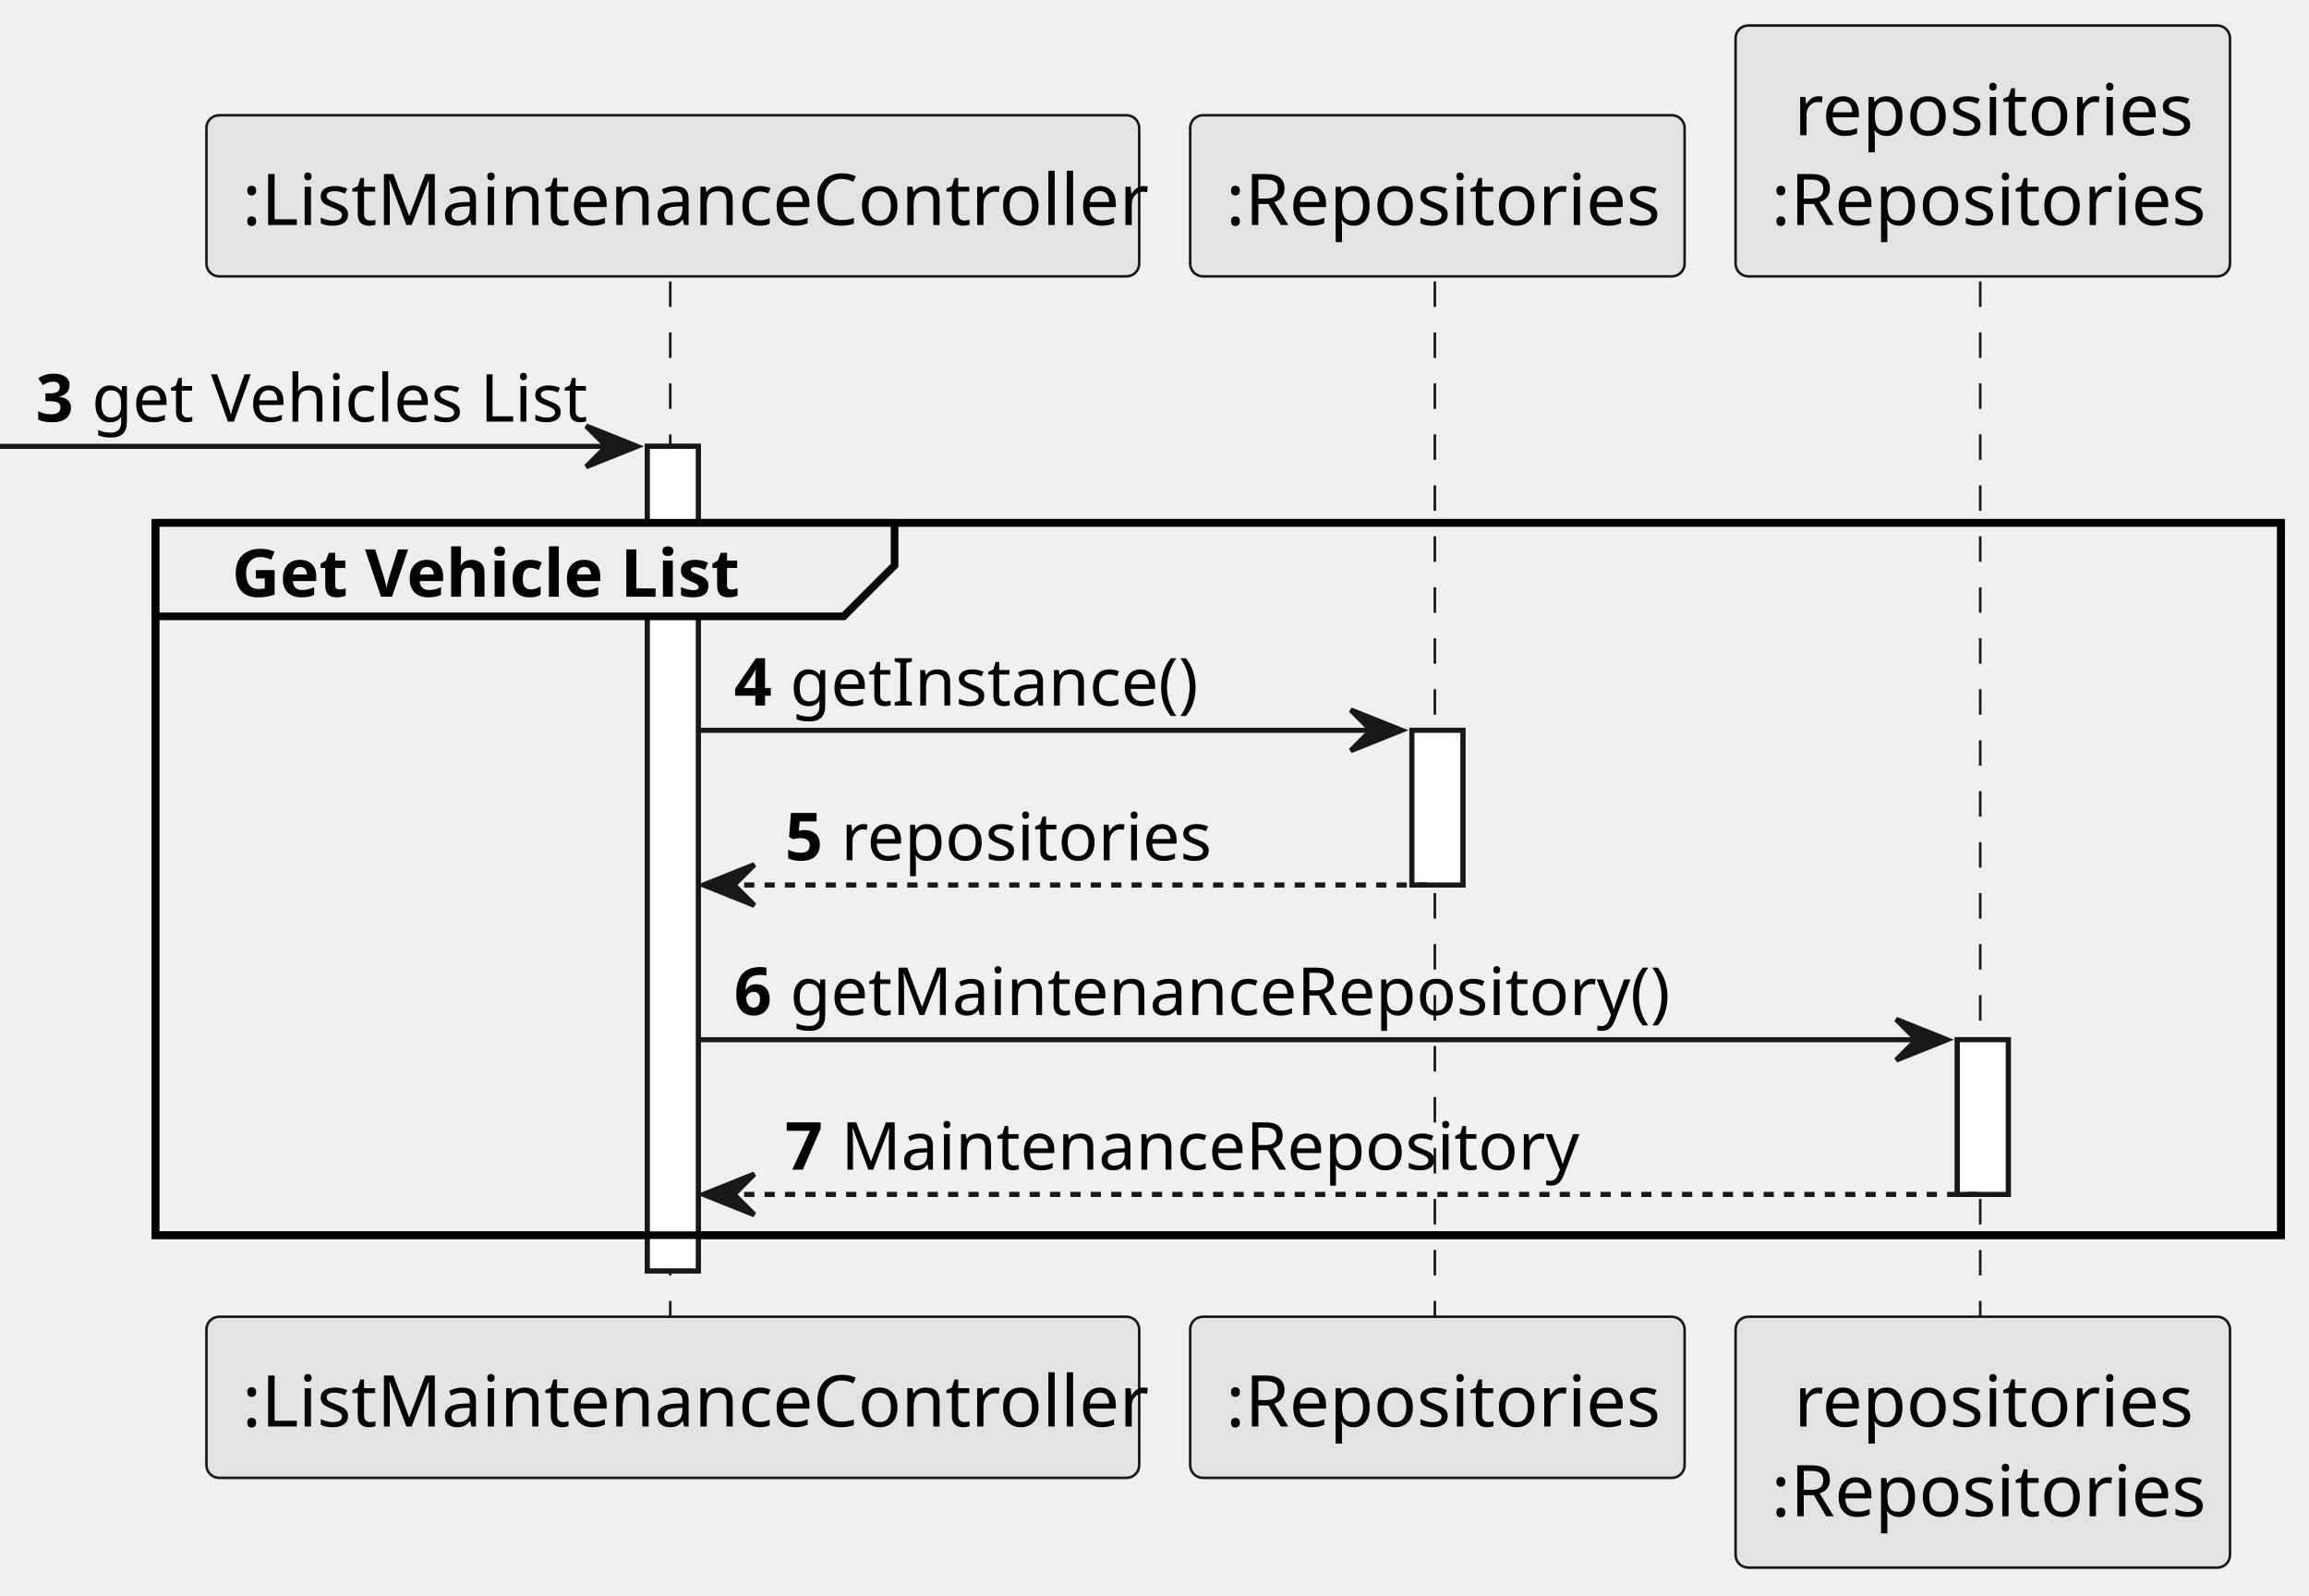
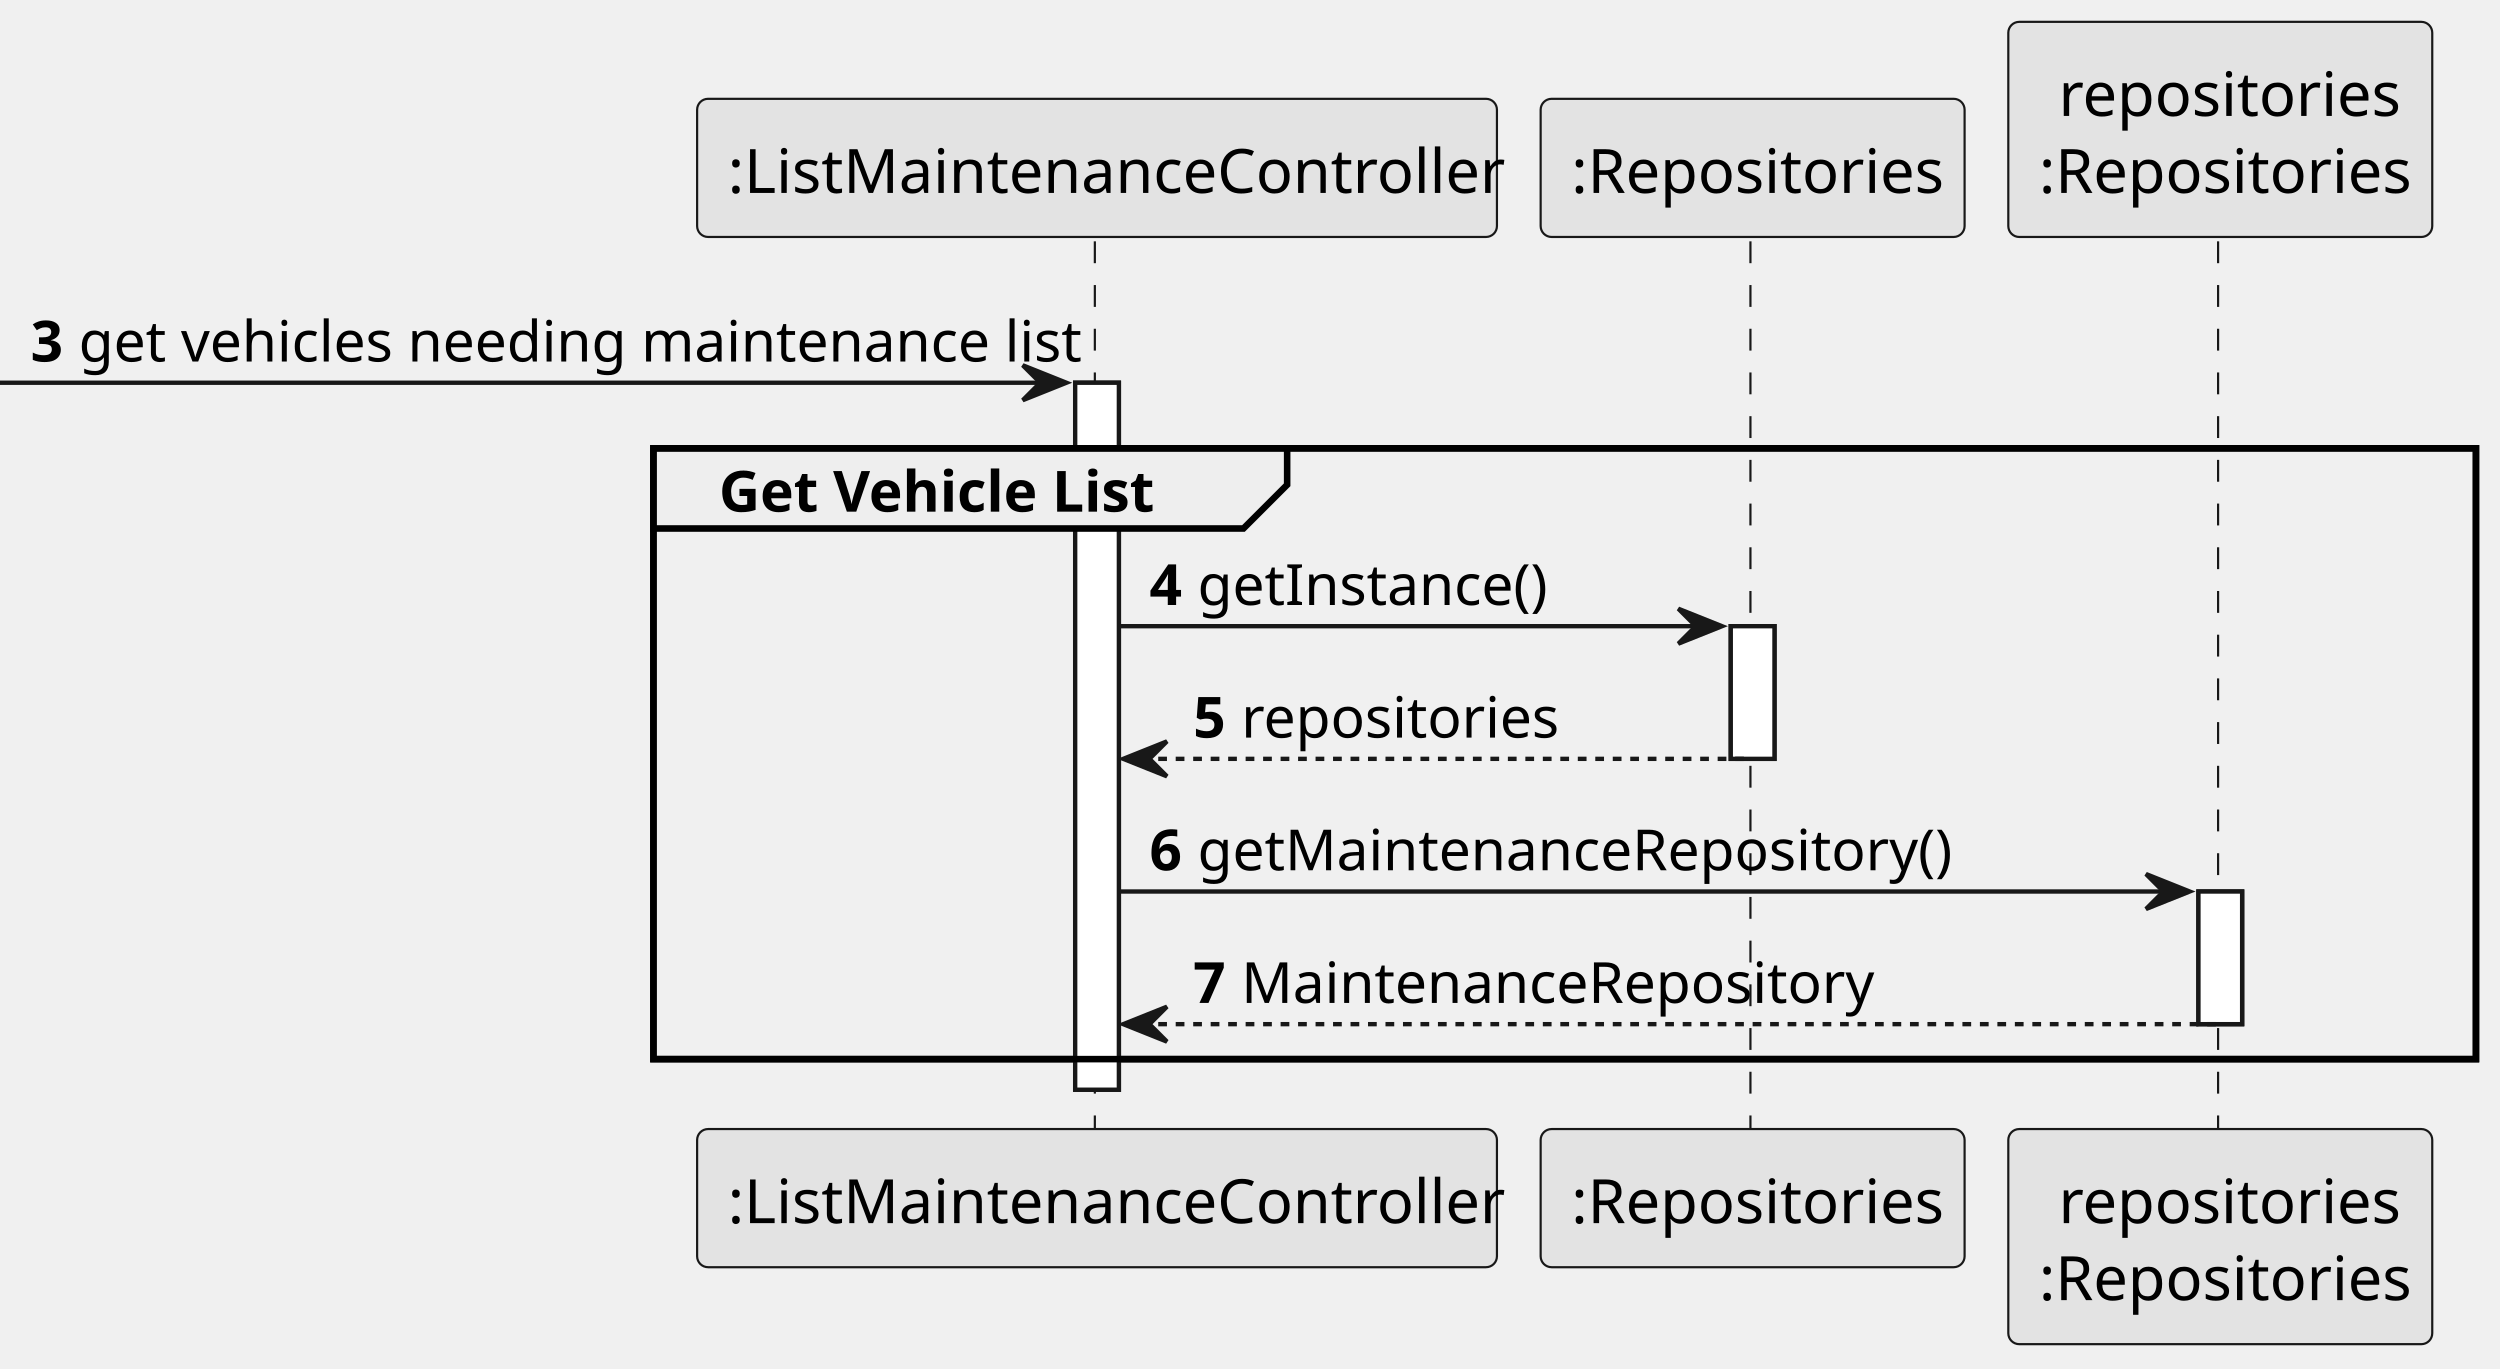
- <svg xmlns="http://www.w3.org/2000/svg" contentStyleType="text/css" height="313px" preserveAspectRatio="none" style="width:453px;height:313px;background:#FFFFFF;" version="1.1" viewBox="0 0 453 313" width="453px" zoomAndPan="magnify">
+ <svg xmlns="http://www.w3.org/2000/svg" contentStyleType="text/css" height="313px" preserveAspectRatio="none" style="width:572px;height:313px;background:#FFFFFF;" version="1.1" viewBox="0 0 572 313" width="572px" zoomAndPan="magnify">
  <defs />
  <g>
-     <rect fill="#FFFFFF" height="161.758" style="stroke:#181818;stroke-width:1.0;" width="10" x="127" y="87.57" />
-     <rect fill="#FFFFFF" height="30.352" style="stroke:#181818;stroke-width:1.0;" width="10" x="277" y="143.273" />
-     <rect fill="#FFFFFF" height="30.352" style="stroke:#181818;stroke-width:1.0;" width="10" x="384" y="203.977" />
-     <rect fill="none" height="139.758" style="stroke:#000000;stroke-width:1.5;" width="417" x="30.5" y="102.57" />
-     <line style="stroke:#181818;stroke-width:0.5;stroke-dasharray:5.0,5.0;" x1="131.5" x2="131.5" y1="55.219" y2="259.328" />
-     <line style="stroke:#181818;stroke-width:0.5;stroke-dasharray:5.0,5.0;" x1="281.5" x2="281.5" y1="55.219" y2="259.328" />
-     <line style="stroke:#181818;stroke-width:0.5;stroke-dasharray:5.0,5.0;" x1="388.5" x2="388.5" y1="55.219" y2="259.328" />
-     <rect fill="#E3E3E3" height="31.609" rx="2.5" ry="2.5" style="stroke:#181818;stroke-width:0.5;" width="183" x="40.5" y="22.609" />
-     <text fill="#000000" font-family="sans-serif" font-size="14" lengthAdjust="spacing" textLength="169" x="47.5" y="44.143">:ListMaintenanceController</text>
-     <rect fill="#E3E3E3" height="31.609" rx="2.5" ry="2.5" style="stroke:#181818;stroke-width:0.5;" width="183" x="40.5" y="258.328" />
-     <text fill="#000000" font-family="sans-serif" font-size="14" lengthAdjust="spacing" textLength="169" x="47.5" y="279.861">:ListMaintenanceController</text>
-     <rect fill="#E3E3E3" height="31.609" rx="2.5" ry="2.5" style="stroke:#181818;stroke-width:0.5;" width="97" x="233.5" y="22.609" />
-     <text fill="#000000" font-family="sans-serif" font-size="14" lengthAdjust="spacing" textLength="83" x="240.5" y="44.143">:Repositories</text>
-     <rect fill="#E3E3E3" height="31.609" rx="2.5" ry="2.5" style="stroke:#181818;stroke-width:0.5;" width="97" x="233.5" y="258.328" />
-     <text fill="#000000" font-family="sans-serif" font-size="14" lengthAdjust="spacing" textLength="83" x="240.5" y="279.861">:Repositories</text>
-     <rect fill="#E3E3E3" height="49.219" rx="2.5" ry="2.5" style="stroke:#181818;stroke-width:0.5;" width="97" x="340.5" y="5" />
-     <text fill="#000000" font-family="sans-serif" font-size="14" lengthAdjust="spacing" textLength="74" x="352" y="26.533">repositories</text>
-     <text fill="#000000" font-family="sans-serif" font-size="14" lengthAdjust="spacing" textLength="83" x="347.5" y="44.143">:Repositories</text>
-     <rect fill="#E3E3E3" height="49.219" rx="2.5" ry="2.5" style="stroke:#181818;stroke-width:0.5;" width="97" x="340.5" y="258.328" />
-     <text fill="#000000" font-family="sans-serif" font-size="14" lengthAdjust="spacing" textLength="74" x="352" y="279.861">repositories</text>
-     <text fill="#000000" font-family="sans-serif" font-size="14" lengthAdjust="spacing" textLength="83" x="347.5" y="297.471">:Repositories</text>
-     <rect fill="#FFFFFF" height="161.758" style="stroke:#181818;stroke-width:1.0;" width="10" x="127" y="87.57" />
-     <rect fill="#FFFFFF" height="30.352" style="stroke:#181818;stroke-width:1.0;" width="10" x="277" y="143.273" />
-     <rect fill="#FFFFFF" height="30.352" style="stroke:#181818;stroke-width:1.0;" width="10" x="384" y="203.977" />
-     <polygon fill="#181818" points="115,83.57,125,87.57,115,91.57,119,87.57" style="stroke:#181818;stroke-width:1.0;" />
-     <line style="stroke:#181818;stroke-width:1.0;" x1="0" x2="121" y1="87.57" y2="87.57" />
+     <rect fill="#FFFFFF" height="161.758" style="stroke:#181818;stroke-width:1.0;" width="10" x="246" y="87.57" />
+     <rect fill="#FFFFFF" height="30.352" style="stroke:#181818;stroke-width:1.0;" width="10" x="396" y="143.273" />
+     <rect fill="#FFFFFF" height="30.352" style="stroke:#181818;stroke-width:1.0;" width="10" x="503" y="203.977" />
+     <rect fill="none" height="139.758" style="stroke:#000000;stroke-width:1.5;" width="417" x="149.5" y="102.57" />
+     <line style="stroke:#181818;stroke-width:0.5;stroke-dasharray:5.0,5.0;" x1="250.5" x2="250.5" y1="55.219" y2="259.328" />
+     <line style="stroke:#181818;stroke-width:0.5;stroke-dasharray:5.0,5.0;" x1="400.5" x2="400.5" y1="55.219" y2="259.328" />
+     <line style="stroke:#181818;stroke-width:0.5;stroke-dasharray:5.0,5.0;" x1="507.5" x2="507.5" y1="55.219" y2="259.328" />
+     <rect fill="#E3E3E3" height="31.609" rx="2.5" ry="2.5" style="stroke:#181818;stroke-width:0.5;" width="183" x="159.5" y="22.609" />
+     <text fill="#000000" font-family="sans-serif" font-size="14" lengthAdjust="spacing" textLength="169" x="166.5" y="44.143">:ListMaintenanceController</text>
+     <rect fill="#E3E3E3" height="31.609" rx="2.5" ry="2.5" style="stroke:#181818;stroke-width:0.5;" width="183" x="159.5" y="258.328" />
+     <text fill="#000000" font-family="sans-serif" font-size="14" lengthAdjust="spacing" textLength="169" x="166.5" y="279.861">:ListMaintenanceController</text>
+     <rect fill="#E3E3E3" height="31.609" rx="2.5" ry="2.5" style="stroke:#181818;stroke-width:0.5;" width="97" x="352.5" y="22.609" />
+     <text fill="#000000" font-family="sans-serif" font-size="14" lengthAdjust="spacing" textLength="83" x="359.5" y="44.143">:Repositories</text>
+     <rect fill="#E3E3E3" height="31.609" rx="2.5" ry="2.5" style="stroke:#181818;stroke-width:0.5;" width="97" x="352.5" y="258.328" />
+     <text fill="#000000" font-family="sans-serif" font-size="14" lengthAdjust="spacing" textLength="83" x="359.5" y="279.861">:Repositories</text>
+     <rect fill="#E3E3E3" height="49.219" rx="2.5" ry="2.5" style="stroke:#181818;stroke-width:0.5;" width="97" x="459.5" y="5" />
+     <text fill="#000000" font-family="sans-serif" font-size="14" lengthAdjust="spacing" textLength="74" x="471" y="26.533">repositories</text>
+     <text fill="#000000" font-family="sans-serif" font-size="14" lengthAdjust="spacing" textLength="83" x="466.5" y="44.143">:Repositories</text>
+     <rect fill="#E3E3E3" height="49.219" rx="2.5" ry="2.5" style="stroke:#181818;stroke-width:0.5;" width="97" x="459.5" y="258.328" />
+     <text fill="#000000" font-family="sans-serif" font-size="14" lengthAdjust="spacing" textLength="74" x="471" y="279.861">repositories</text>
+     <text fill="#000000" font-family="sans-serif" font-size="14" lengthAdjust="spacing" textLength="83" x="466.5" y="297.471">:Repositories</text>
+     <rect fill="#FFFFFF" height="161.758" style="stroke:#181818;stroke-width:1.0;" width="10" x="246" y="87.57" />
+     <rect fill="#FFFFFF" height="30.352" style="stroke:#181818;stroke-width:1.0;" width="10" x="396" y="143.273" />
+     <rect fill="#FFFFFF" height="30.352" style="stroke:#181818;stroke-width:1.0;" width="10" x="503" y="203.977" />
+     <polygon fill="#181818" points="234,83.57,244,87.57,234,91.57,238,87.57" style="stroke:#181818;stroke-width:1.0;" />
+     <line style="stroke:#181818;stroke-width:1.0;" x1="0" x2="240" y1="87.57" y2="87.57" />
    <text fill="#000000" font-family="sans-serif" font-size="13" font-weight="bold" lengthAdjust="spacing" textLength="7" x="7" y="82.714">3</text>
-     <text fill="#000000" font-family="sans-serif" font-size="13" lengthAdjust="spacing" textLength="97" x="18" y="82.714">get Vehicles List</text>
-     <path d="M30.5,102.57 L175.5,102.57 L175.5,110.922 L165.5,120.922 L30.5,120.922 L30.5,102.57 " fill="#EEEEEE" style="stroke:#000000;stroke-width:1.5;" />
-     <rect fill="none" height="139.758" style="stroke:#000000;stroke-width:1.5;" width="417" x="30.5" y="102.57" />
-     <text fill="#000000" font-family="sans-serif" font-size="13" font-weight="bold" lengthAdjust="spacing" textLength="100" x="45.5" y="117.065">Get Vehicle List</text>
-     <polygon fill="#181818" points="265,139.273,275,143.273,265,147.273,269,143.273" style="stroke:#181818;stroke-width:1.0;" />
-     <line style="stroke:#181818;stroke-width:1.0;" x1="137" x2="271" y1="143.273" y2="143.273" />
-     <text fill="#000000" font-family="sans-serif" font-size="13" font-weight="bold" lengthAdjust="spacing" textLength="7" x="144" y="138.417">4</text>
-     <text fill="#000000" font-family="sans-serif" font-size="13" lengthAdjust="spacing" textLength="75" x="155" y="138.417">getInstance()</text>
-     <polygon fill="#181818" points="148,169.625,138,173.625,148,177.625,144,173.625" style="stroke:#181818;stroke-width:1.0;" />
-     <line style="stroke:#181818;stroke-width:1.0;stroke-dasharray:2.0,2.0;" x1="142" x2="281" y1="173.625" y2="173.625" />
-     <text fill="#000000" font-family="sans-serif" font-size="13" font-weight="bold" lengthAdjust="spacing" textLength="7" x="154" y="168.769">5</text>
-     <text fill="#000000" font-family="sans-serif" font-size="13" lengthAdjust="spacing" textLength="67" x="165" y="168.769">repositories</text>
-     <polygon fill="#181818" points="372,199.977,382,203.977,372,207.977,376,203.977" style="stroke:#181818;stroke-width:1.0;" />
-     <line style="stroke:#181818;stroke-width:1.0;" x1="137" x2="378" y1="203.977" y2="203.977" />
-     <text fill="#000000" font-family="sans-serif" font-size="13" font-weight="bold" lengthAdjust="spacing" textLength="7" x="144" y="199.12">6</text>
-     <text fill="#000000" font-family="sans-serif" font-size="13" lengthAdjust="spacing" textLength="162" x="155" y="199.12">getMaintenanceRepository()</text>
-     <polygon fill="#181818" points="148,230.328,138,234.328,148,238.328,144,234.328" style="stroke:#181818;stroke-width:1.0;" />
-     <line style="stroke:#181818;stroke-width:1.0;stroke-dasharray:2.0,2.0;" x1="142" x2="388" y1="234.328" y2="234.328" />
-     <text fill="#000000" font-family="sans-serif" font-size="13" font-weight="bold" lengthAdjust="spacing" textLength="7" x="154" y="229.472">7</text>
-     <text fill="#000000" font-family="sans-serif" font-size="13" lengthAdjust="spacing" textLength="136" x="165" y="229.472">MaintenanceRepository</text>
+     <text fill="#000000" font-family="sans-serif" font-size="13" lengthAdjust="spacing" textLength="216" x="18" y="82.714">get vehicles needing maintenance list</text>
+     <path d="M149.5,102.57 L294.5,102.57 L294.5,110.922 L284.5,120.922 L149.5,120.922 L149.5,102.57 " fill="#EEEEEE" style="stroke:#000000;stroke-width:1.5;" />
+     <rect fill="none" height="139.758" style="stroke:#000000;stroke-width:1.5;" width="417" x="149.5" y="102.57" />
+     <text fill="#000000" font-family="sans-serif" font-size="13" font-weight="bold" lengthAdjust="spacing" textLength="100" x="164.5" y="117.065">Get Vehicle List</text>
+     <polygon fill="#181818" points="384,139.273,394,143.273,384,147.273,388,143.273" style="stroke:#181818;stroke-width:1.0;" />
+     <line style="stroke:#181818;stroke-width:1.0;" x1="256" x2="390" y1="143.273" y2="143.273" />
+     <text fill="#000000" font-family="sans-serif" font-size="13" font-weight="bold" lengthAdjust="spacing" textLength="7" x="263" y="138.417">4</text>
+     <text fill="#000000" font-family="sans-serif" font-size="13" lengthAdjust="spacing" textLength="75" x="274" y="138.417">getInstance()</text>
+     <polygon fill="#181818" points="267,169.625,257,173.625,267,177.625,263,173.625" style="stroke:#181818;stroke-width:1.0;" />
+     <line style="stroke:#181818;stroke-width:1.0;stroke-dasharray:2.0,2.0;" x1="261" x2="400" y1="173.625" y2="173.625" />
+     <text fill="#000000" font-family="sans-serif" font-size="13" font-weight="bold" lengthAdjust="spacing" textLength="7" x="273" y="168.769">5</text>
+     <text fill="#000000" font-family="sans-serif" font-size="13" lengthAdjust="spacing" textLength="67" x="284" y="168.769">repositories</text>
+     <polygon fill="#181818" points="491,199.977,501,203.977,491,207.977,495,203.977" style="stroke:#181818;stroke-width:1.0;" />
+     <line style="stroke:#181818;stroke-width:1.0;" x1="256" x2="497" y1="203.977" y2="203.977" />
+     <text fill="#000000" font-family="sans-serif" font-size="13" font-weight="bold" lengthAdjust="spacing" textLength="7" x="263" y="199.12">6</text>
+     <text fill="#000000" font-family="sans-serif" font-size="13" lengthAdjust="spacing" textLength="162" x="274" y="199.12">getMaintenanceRepository()</text>
+     <polygon fill="#181818" points="267,230.328,257,234.328,267,238.328,263,234.328" style="stroke:#181818;stroke-width:1.0;" />
+     <line style="stroke:#181818;stroke-width:1.0;stroke-dasharray:2.0,2.0;" x1="261" x2="507" y1="234.328" y2="234.328" />
+     <text fill="#000000" font-family="sans-serif" font-size="13" font-weight="bold" lengthAdjust="spacing" textLength="7" x="273" y="229.472">7</text>
+     <text fill="#000000" font-family="sans-serif" font-size="13" lengthAdjust="spacing" textLength="136" x="284" y="229.472">MaintenanceRepository</text>
  </g>
</svg>
